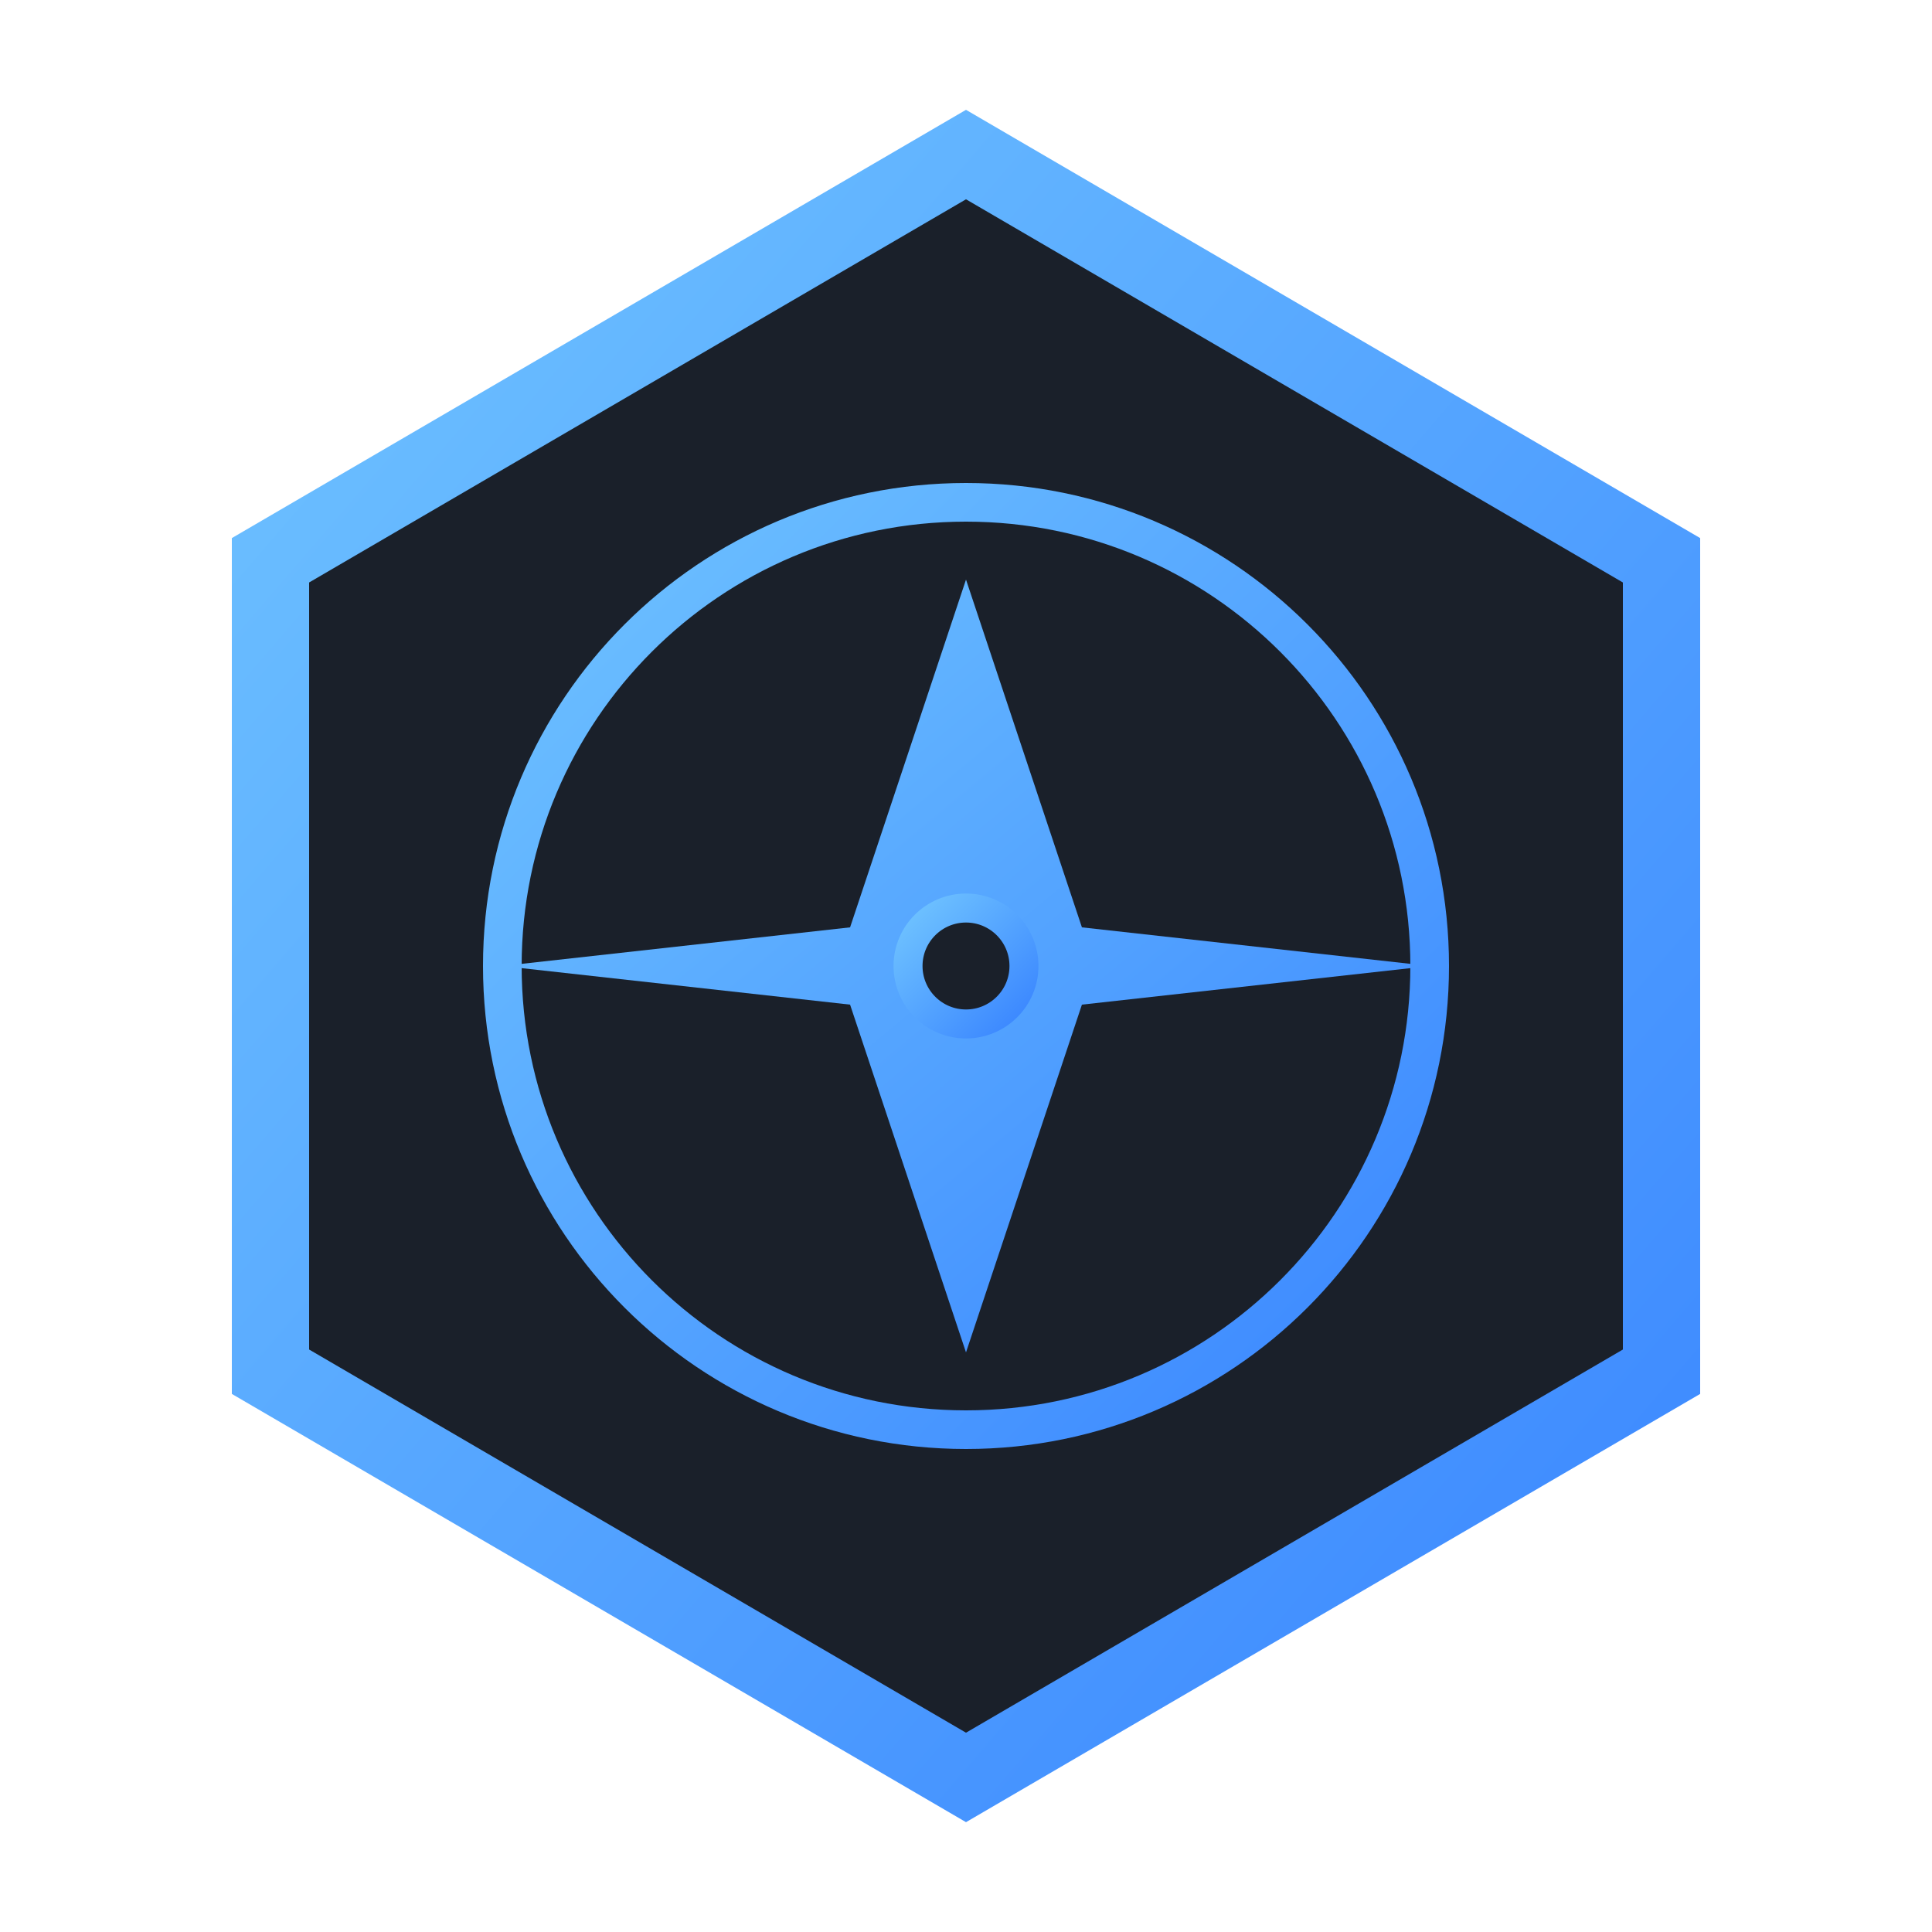
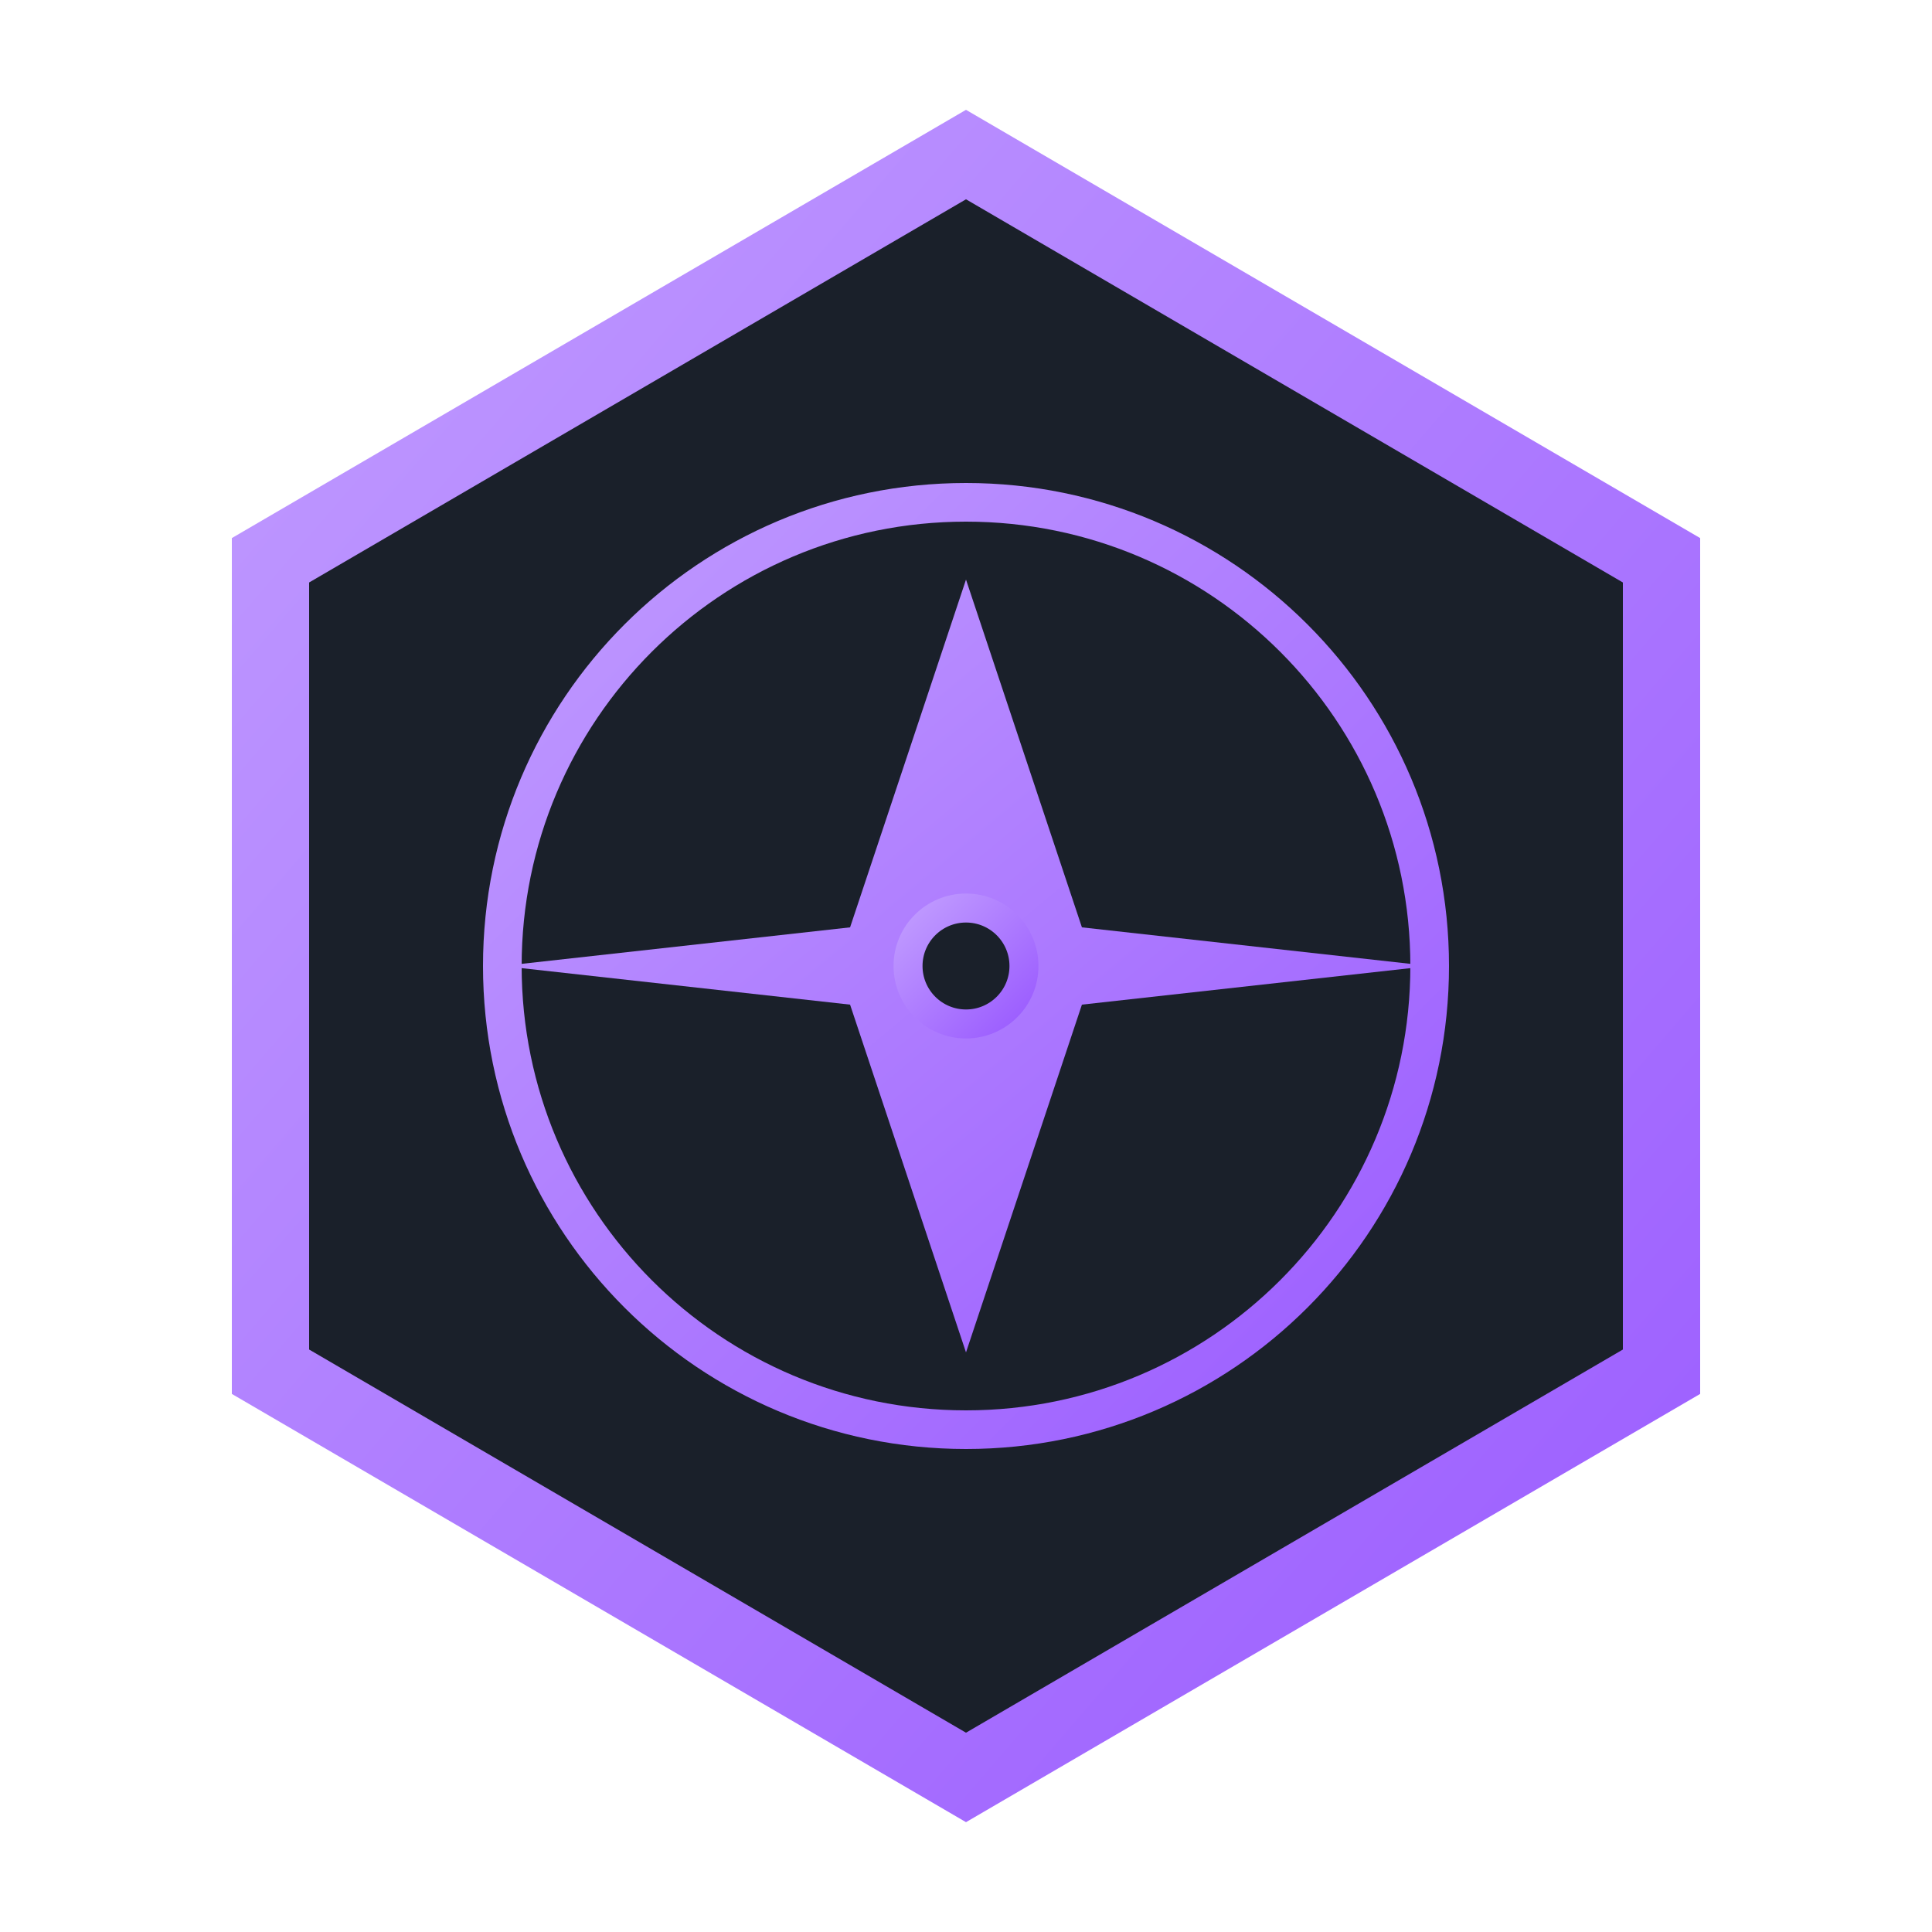
<svg xmlns="http://www.w3.org/2000/svg" viewBox="0 0 100 100">
  <defs>
-     <linearGradient id="blueGrad" x1="0%" y1="0%" x2="100%" y2="100%">
-       <stop offset="0%" stop-color="#6FC3FF" />
-       <stop offset="100%" stop-color="#3A86FF" />
+     <linearGradient id="epicGrad" x1="0%" y1="0%" x2="100%" y2="100%">
+       <stop offset="0%" stop-color="#C09BFF" />
+       <stop offset="100%" stop-color="#9B5CFF" />
    </linearGradient>
  </defs>
-   <polygon points="50,8 86,29 86,71 50,92 14,71 14,29" fill="#1A202A" stroke="url(#blueGrad)" stroke-width="4" />
-   <circle cx="50" cy="50" r="24" fill="none" stroke="url(#blueGrad)" stroke-width="2" />
-   <g stroke="url(#blueGrad)" stroke-width="2" stroke-linecap="round">
+   <polygon points="50,8 86,29 86,71 50,92 14,71 14,29" fill="#1A202A" stroke="url(#epicGrad)" stroke-width="4" />
+   <circle cx="50" cy="50" r="24" fill="none" stroke="url(#epicGrad)" stroke-width="2" />
+   <g stroke="url(#epicGrad)" stroke-width="2" stroke-linecap="round">
    <line x1="50" y1="22" x2="50" y2="27" />
    <line x1="50" y1="73" x2="50" y2="78" />
    <line x1="22" y1="50" x2="27" y2="50" />
    <line x1="73" y1="50" x2="78" y2="50" />
  </g>
-   <path d="M50 30l6 18 18 2-18 2-6 18-6-18-18-2 18-2z" fill="url(#blueGrad)" />
-   <circle cx="50" cy="50" r="3" fill="#1A202A" stroke="url(#blueGrad)" stroke-width="1.5" />
+   <path d="M50 30l6 18 18 2-18 2-6 18-6-18-18-2 18-2z" fill="url(#epicGrad)" />
+   <circle cx="50" cy="50" r="3" fill="#1A202A" stroke="url(#epicGrad)" stroke-width="1.5" />
</svg>
